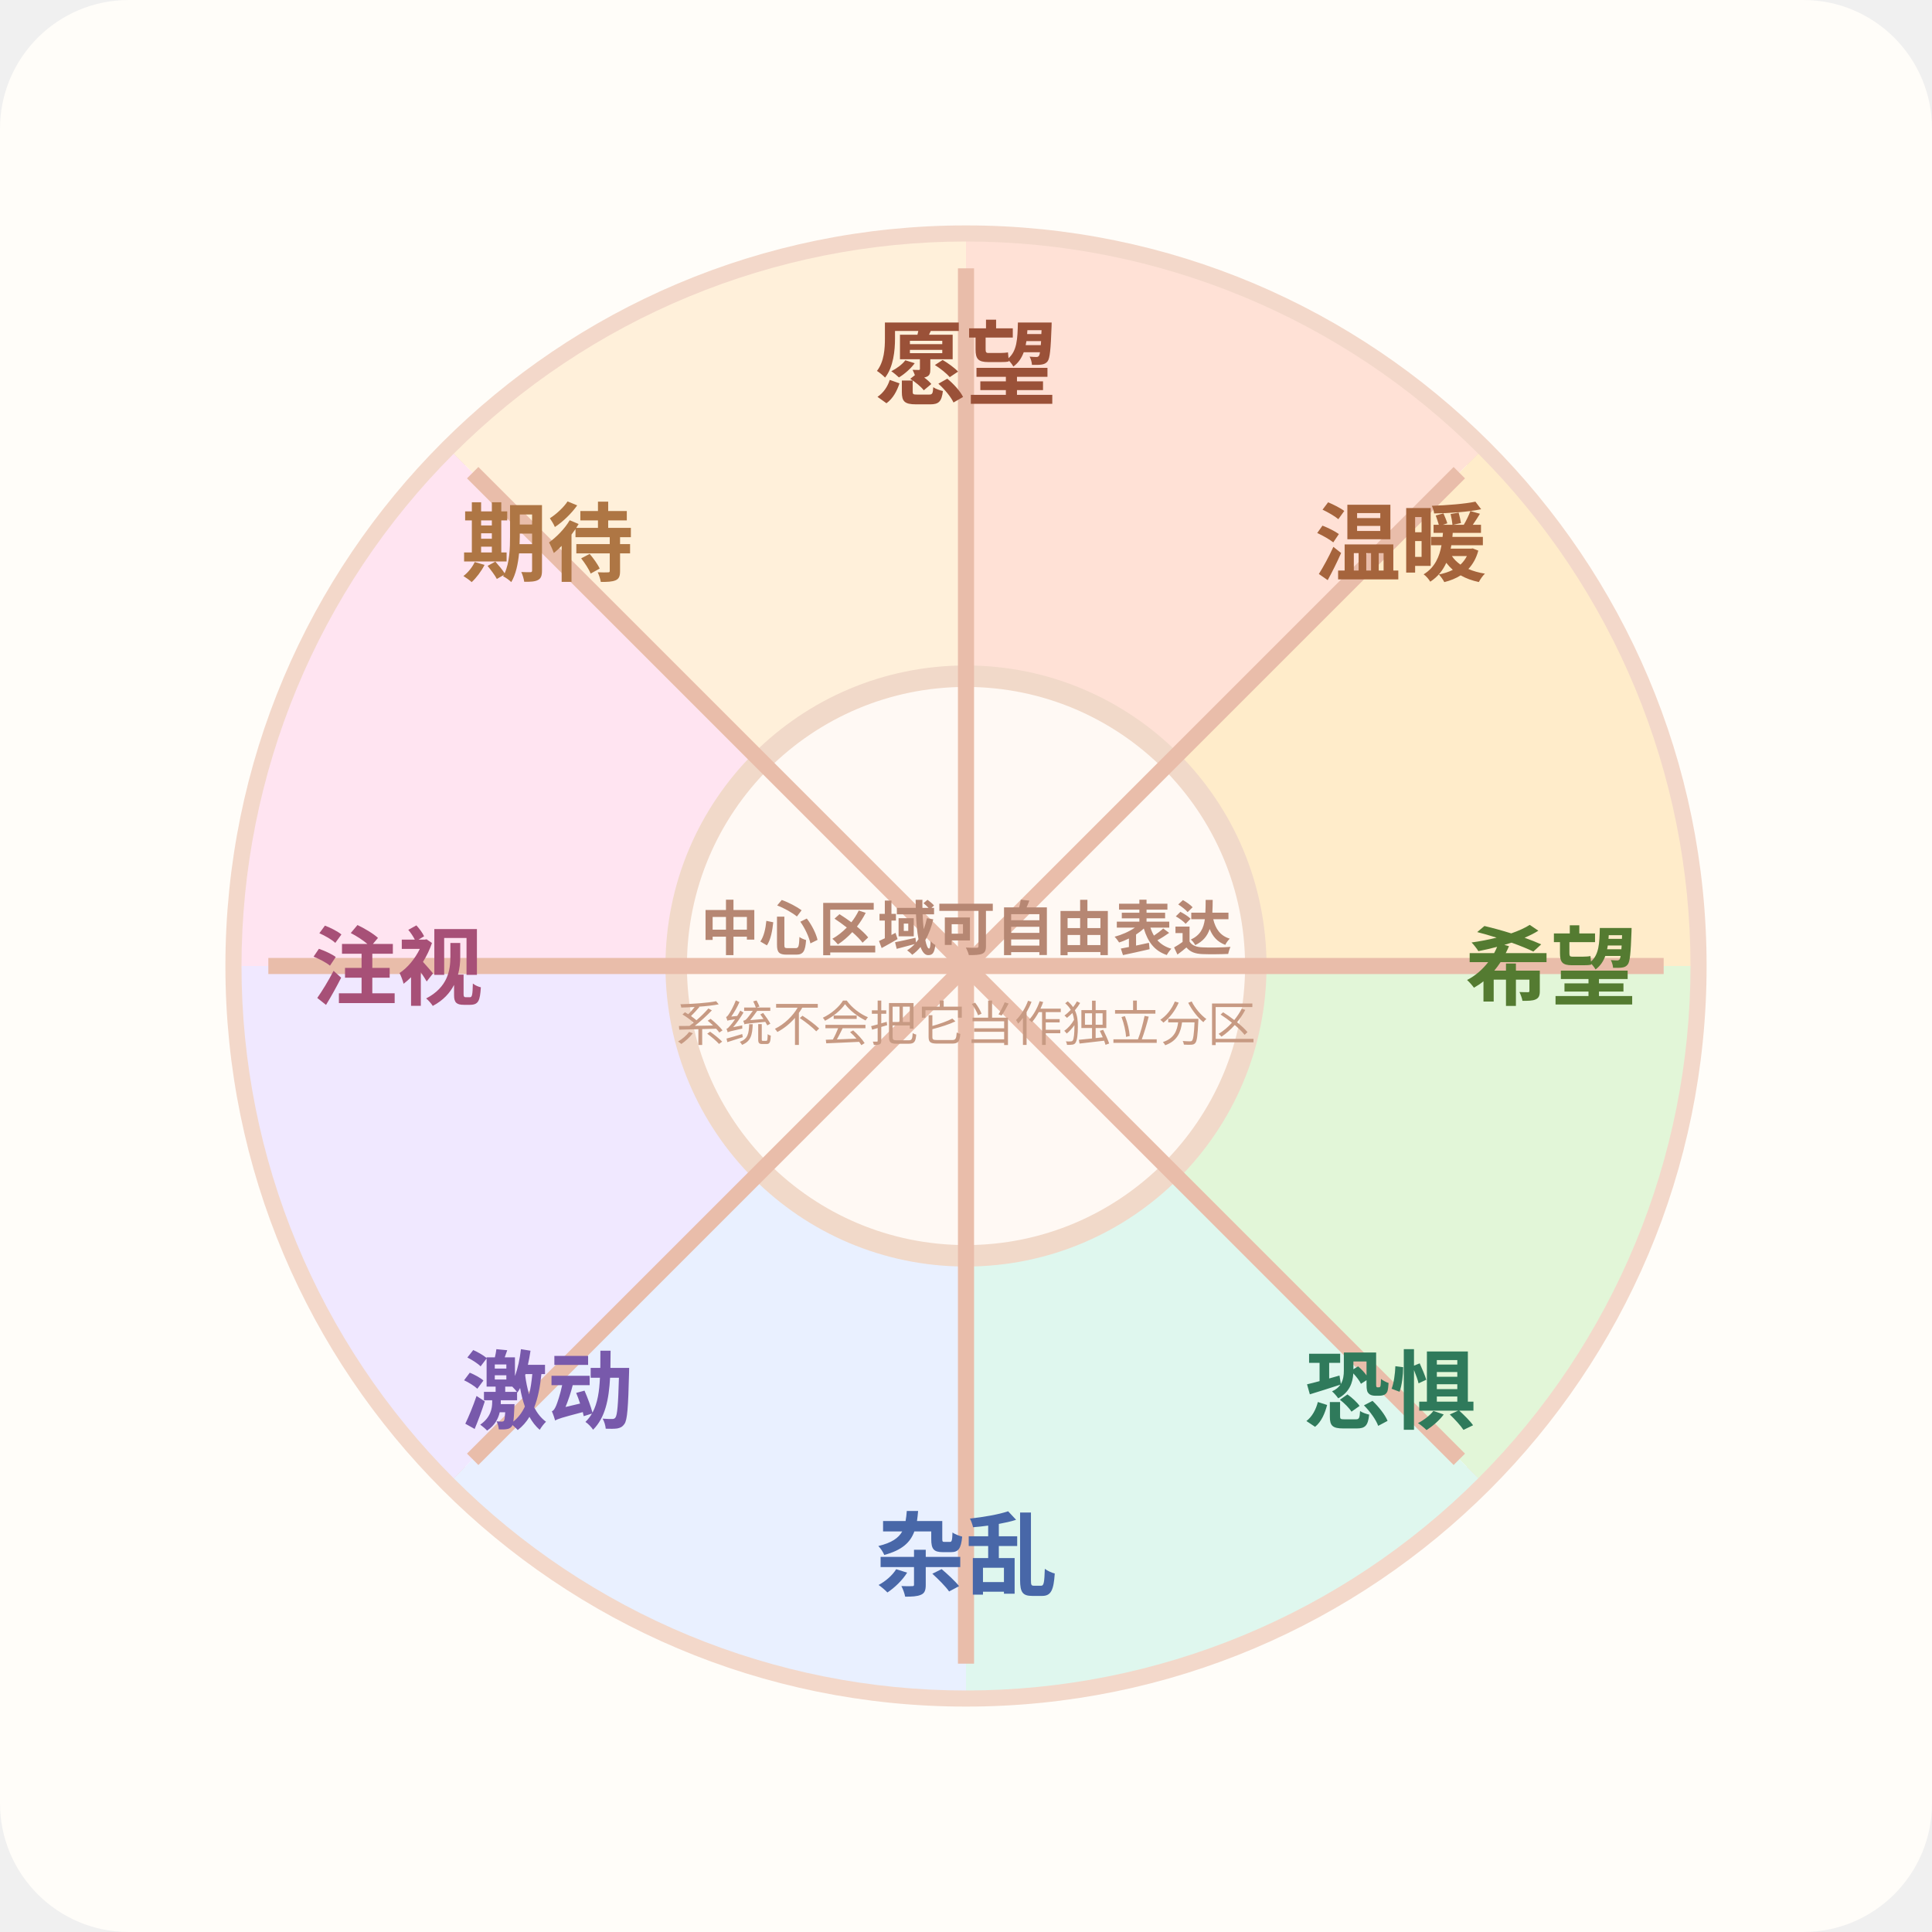
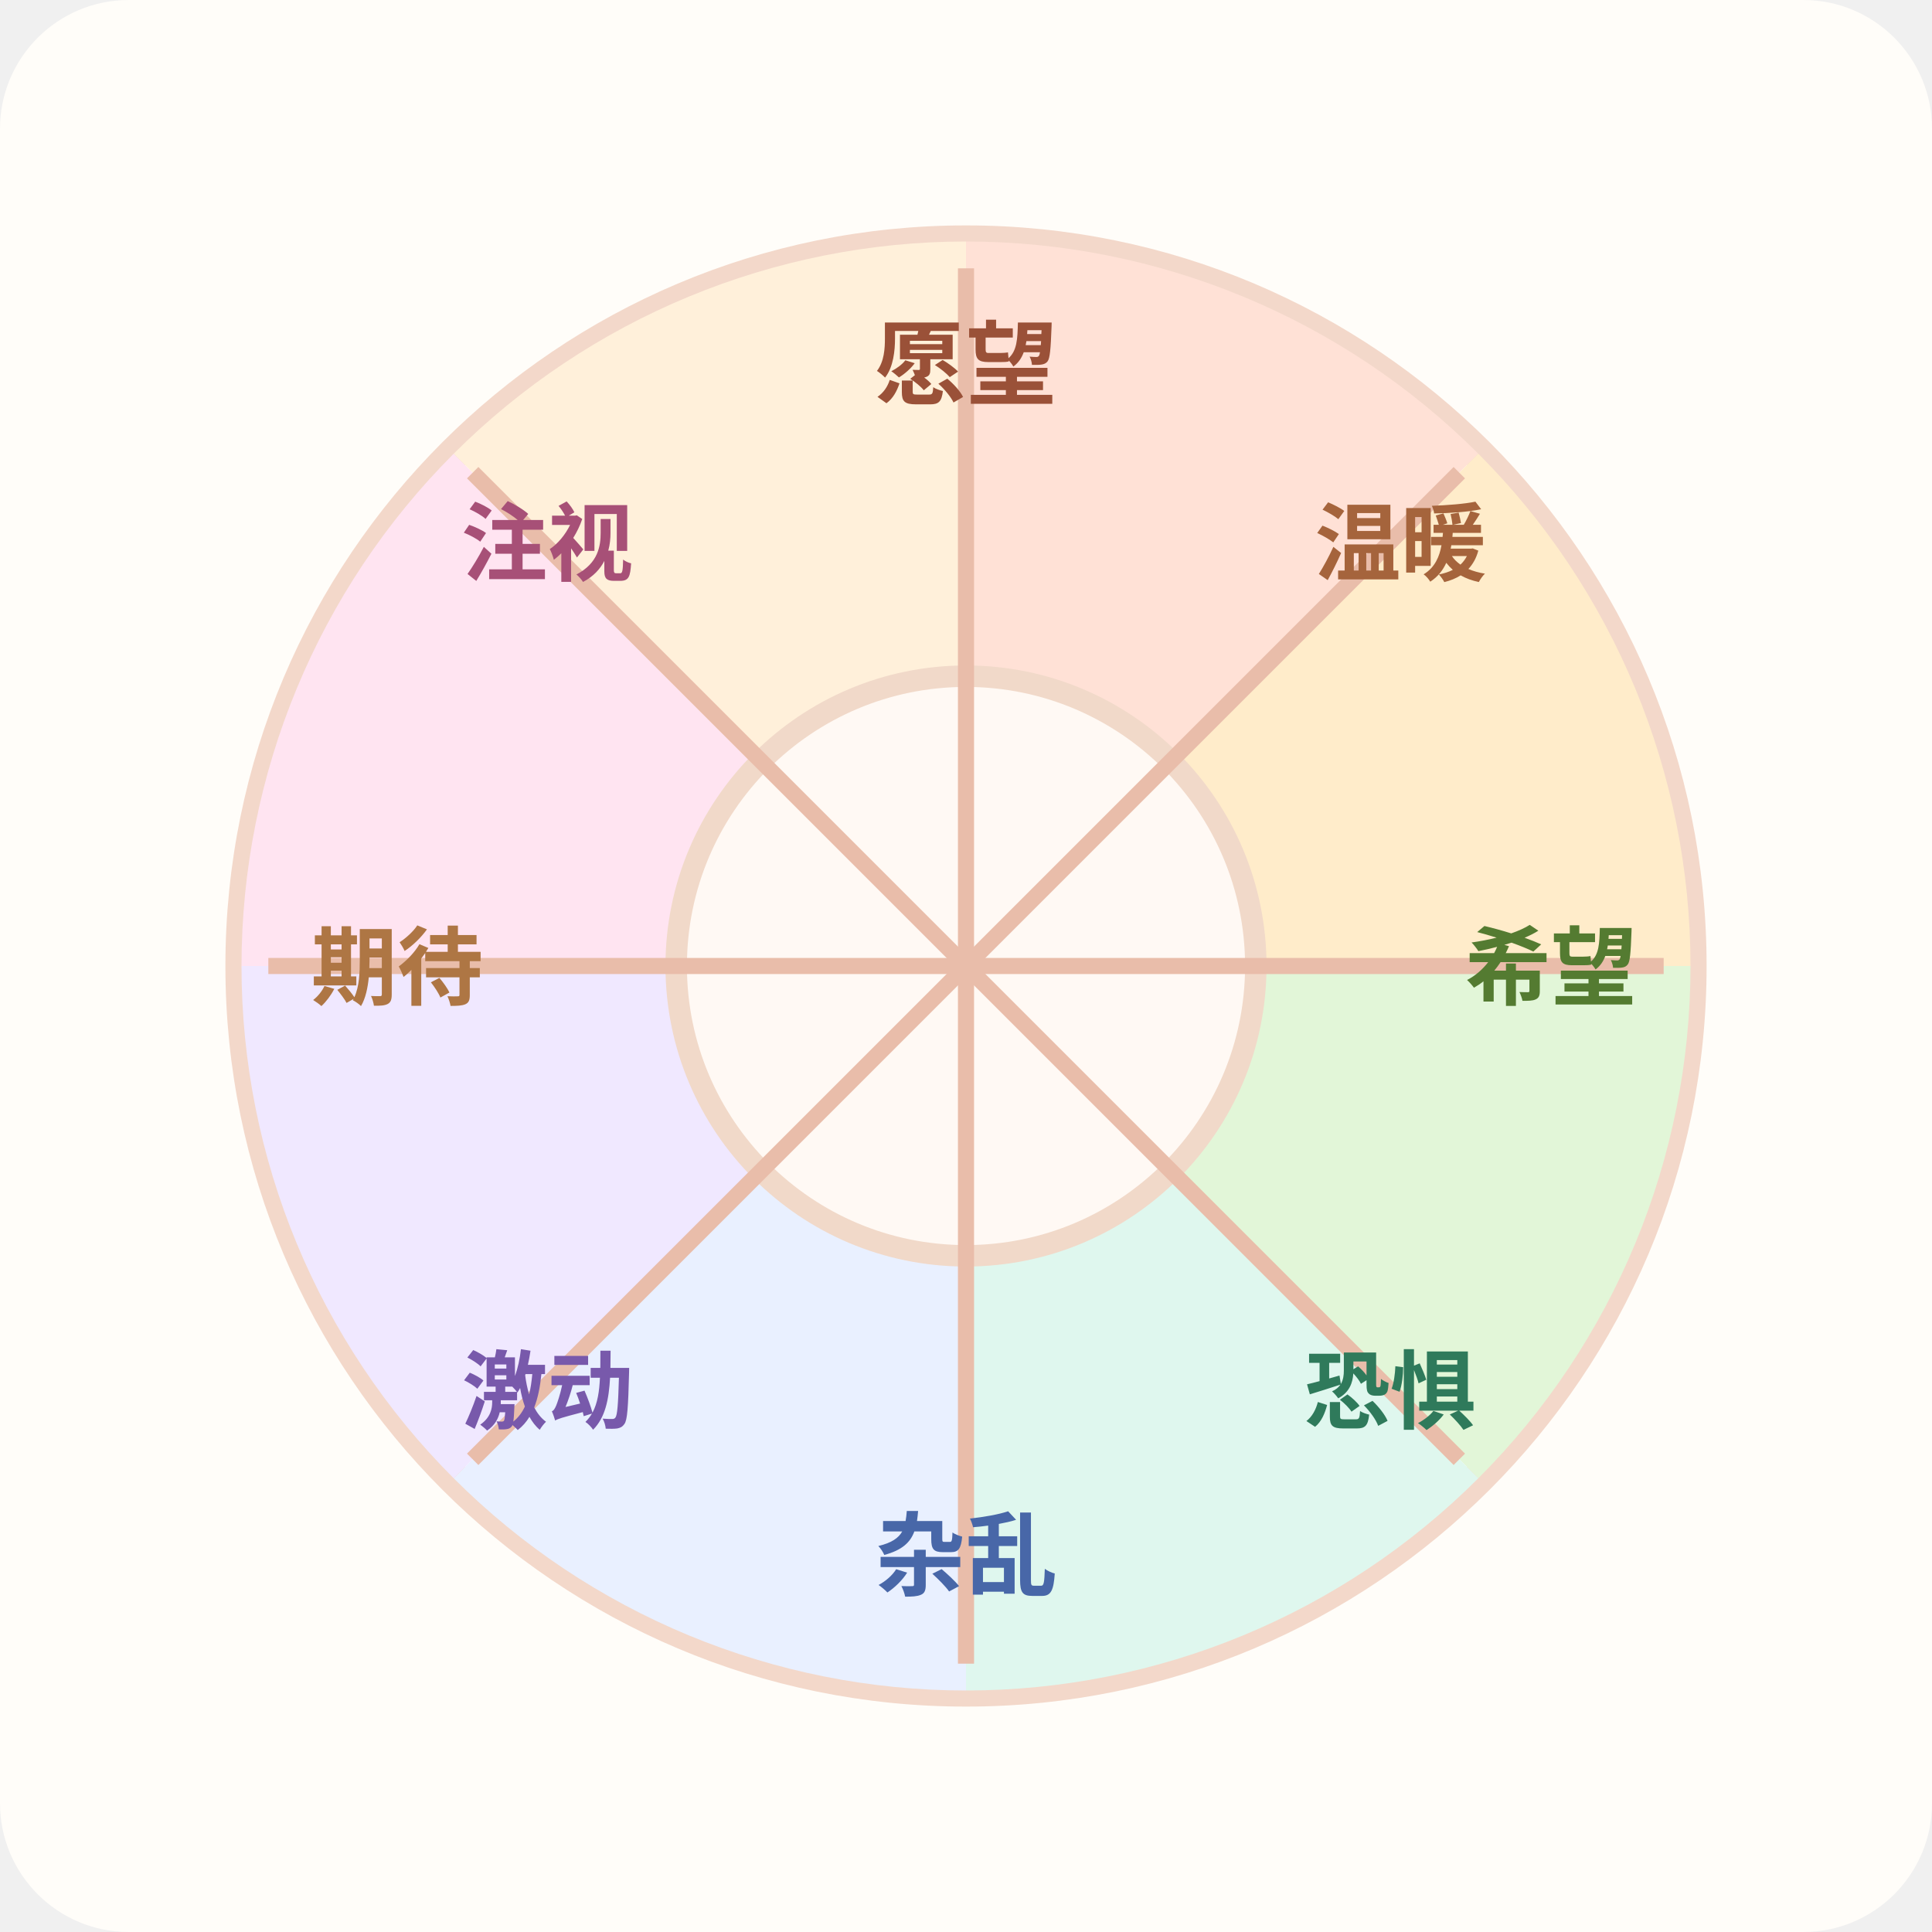
<svg xmlns="http://www.w3.org/2000/svg" width="720" height="720" viewBox="0 0 720 720" fill="none">
  <rect width="720" height="720" rx="48" fill="#FFFDF9" />
  <circle cx="360" cy="360" r="270" fill="#FFFFFF" stroke="#F3D8CA" stroke-width="12" />
  <path d="M360 360 L360 90 A270 270 0 0 1 550.919 169.081 Z" fill="#FFE1D6" />
  <path d="M360 360 L550.919 169.081 A270 270 0 0 1 630 360 Z" fill="#FFECCA" />
  <path d="M360 360 L630 360 A270 270 0 0 1 550.919 550.919 Z" fill="#E2F6D8" />
  <path d="M360 360 L550.919 550.919 A270 270 0 0 1 360 630 Z" fill="#DFF7EE" />
  <path d="M360 360 L360 630 A270 270 0 0 1 169.081 550.919 Z" fill="#E9F0FF" />
  <path d="M360 360 L169.081 550.919 A270 270 0 0 1 90 360 Z" fill="#F0E8FF" />
  <path d="M360 360 L90 360 A270 270 0 0 1 169.081 169.081 Z" fill="#FFE4F1" />
  <path d="M360 360 L169.081 169.081 A270 270 0 0 1 360 90 Z" fill="#FFF0DA" />
  <circle cx="360" cy="360" r="108" fill="#FFF9F4" stroke="#F1D9C9" stroke-width="8" />
  <line x1="360" y1="100" x2="360" y2="620" stroke="#E9BDAA" stroke-width="6" />
  <line x1="100" y1="360" x2="620" y2="360" stroke="#E9BDAA" stroke-width="6" />
  <line x1="176.152" y1="176.152" x2="543.848" y2="543.848" stroke="#E9BDAA" stroke-width="6" />
  <line x1="543.848" y1="176.152" x2="176.152" y2="543.848" stroke="#E9BDAA" stroke-width="6" />
  <text x="360" y="148" text-anchor="middle" fill="#9A5138" font-size="34" font-family="Microsoft YaHei, sans-serif" font-weight="700">愿望</text>
  <text x="522" y="214" text-anchor="middle" fill="#A5643C" font-size="32" font-family="Microsoft YaHei, sans-serif" font-weight="700">温暖</text>
  <text x="578" y="372" text-anchor="middle" fill="#547B31" font-size="32" font-family="Microsoft YaHei, sans-serif" font-weight="700">希望</text>
  <text x="518" y="530" text-anchor="middle" fill="#2F7A5B" font-size="32" font-family="Microsoft YaHei, sans-serif" font-weight="700">恐惧</text>
  <text x="360" y="592" text-anchor="middle" fill="#4867A8" font-size="34" font-family="Microsoft YaHei, sans-serif" font-weight="700">杂乱</text>
  <text x="204" y="530" text-anchor="middle" fill="#7859AB" font-size="32" font-family="Microsoft YaHei, sans-serif" font-weight="700">激动</text>
-   <text x="148" y="372" text-anchor="middle" fill="#A75077" font-size="32" font-family="Microsoft YaHei, sans-serif" font-weight="700">注视</text>
-   <text x="204" y="214" text-anchor="middle" fill="#AE7644" font-size="32" font-family="Microsoft YaHei, sans-serif" font-weight="700">期待</text>
-   <text x="360" y="354" text-anchor="middle" fill="#B68773" font-size="22" font-family="Microsoft YaHei, sans-serif" font-weight="700">中心区域可自由表达</text>
-   <text x="360" y="388" text-anchor="middle" fill="#C79A83" font-size="18" font-family="Microsoft YaHei, sans-serif">系统不会把它当作独立分区</text>
+   <text x="148" y="372" text-anchor="middle" fill="#AE7644" font-size="32" font-family="Microsoft YaHei, sans-serif" font-weight="700">期待</text>
+   <text x="204" y="214" text-anchor="middle" fill="#A75077" font-size="32" font-family="Microsoft YaHei, sans-serif" font-weight="700">注视</text>
</svg>
